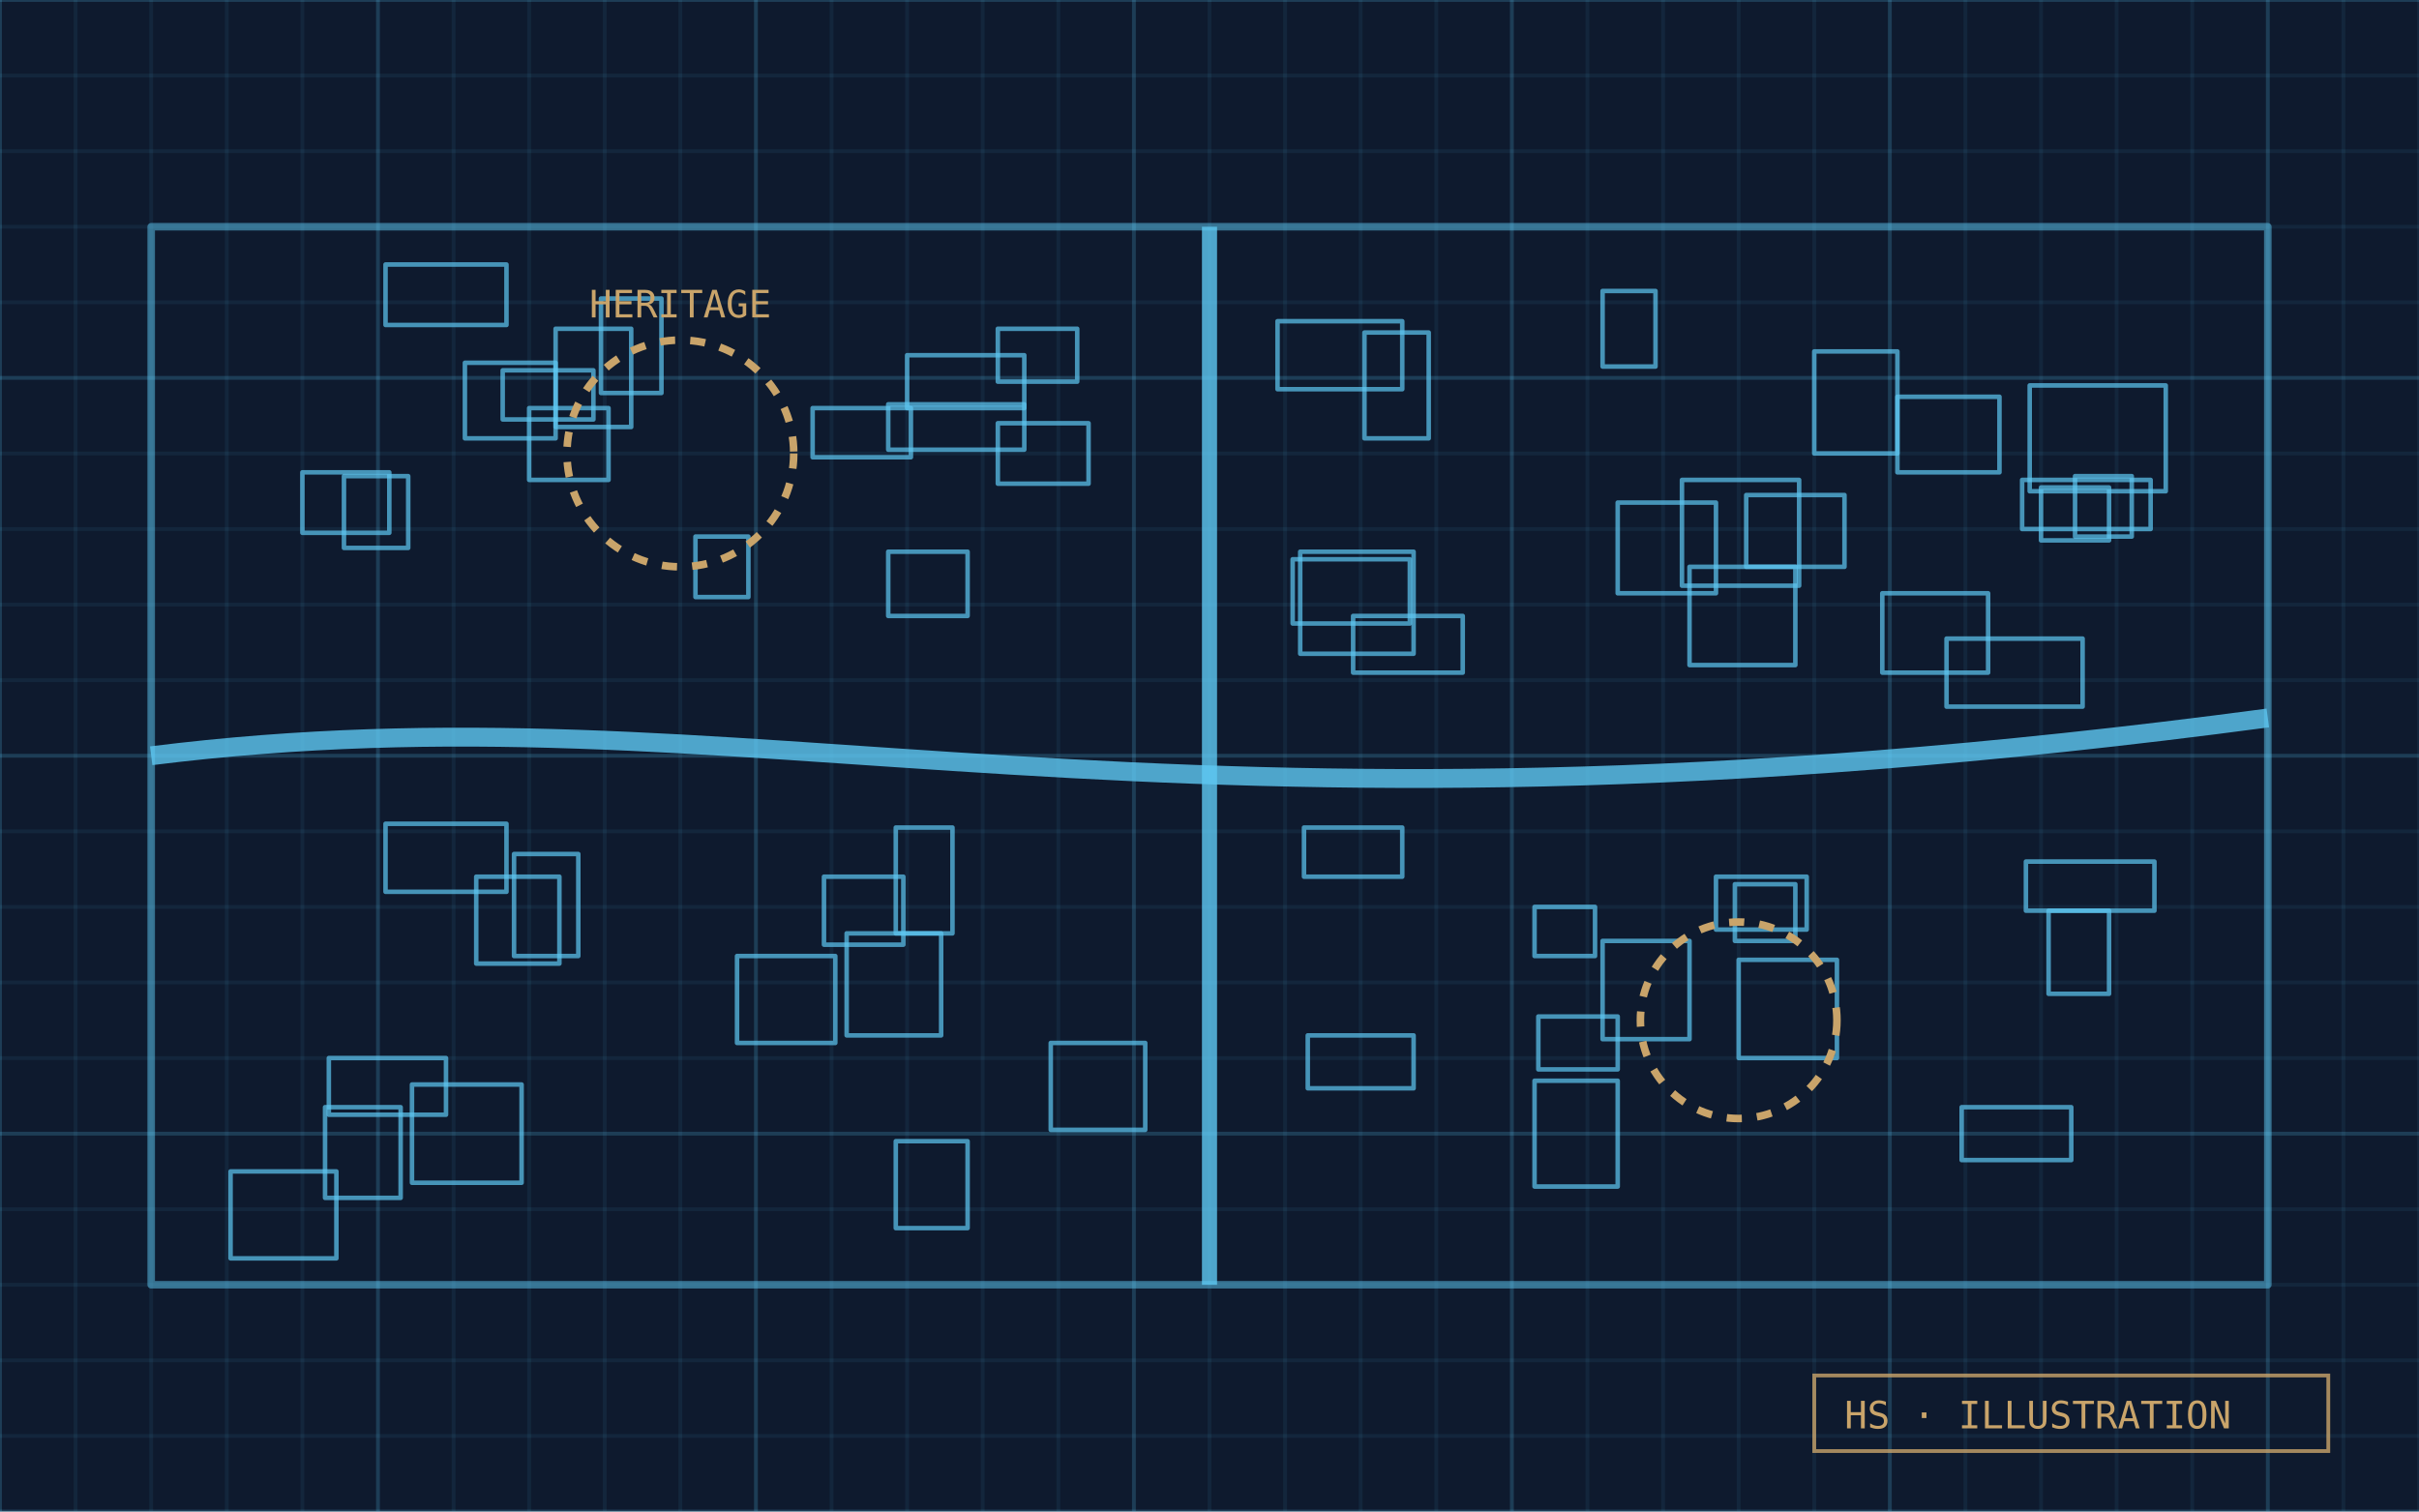
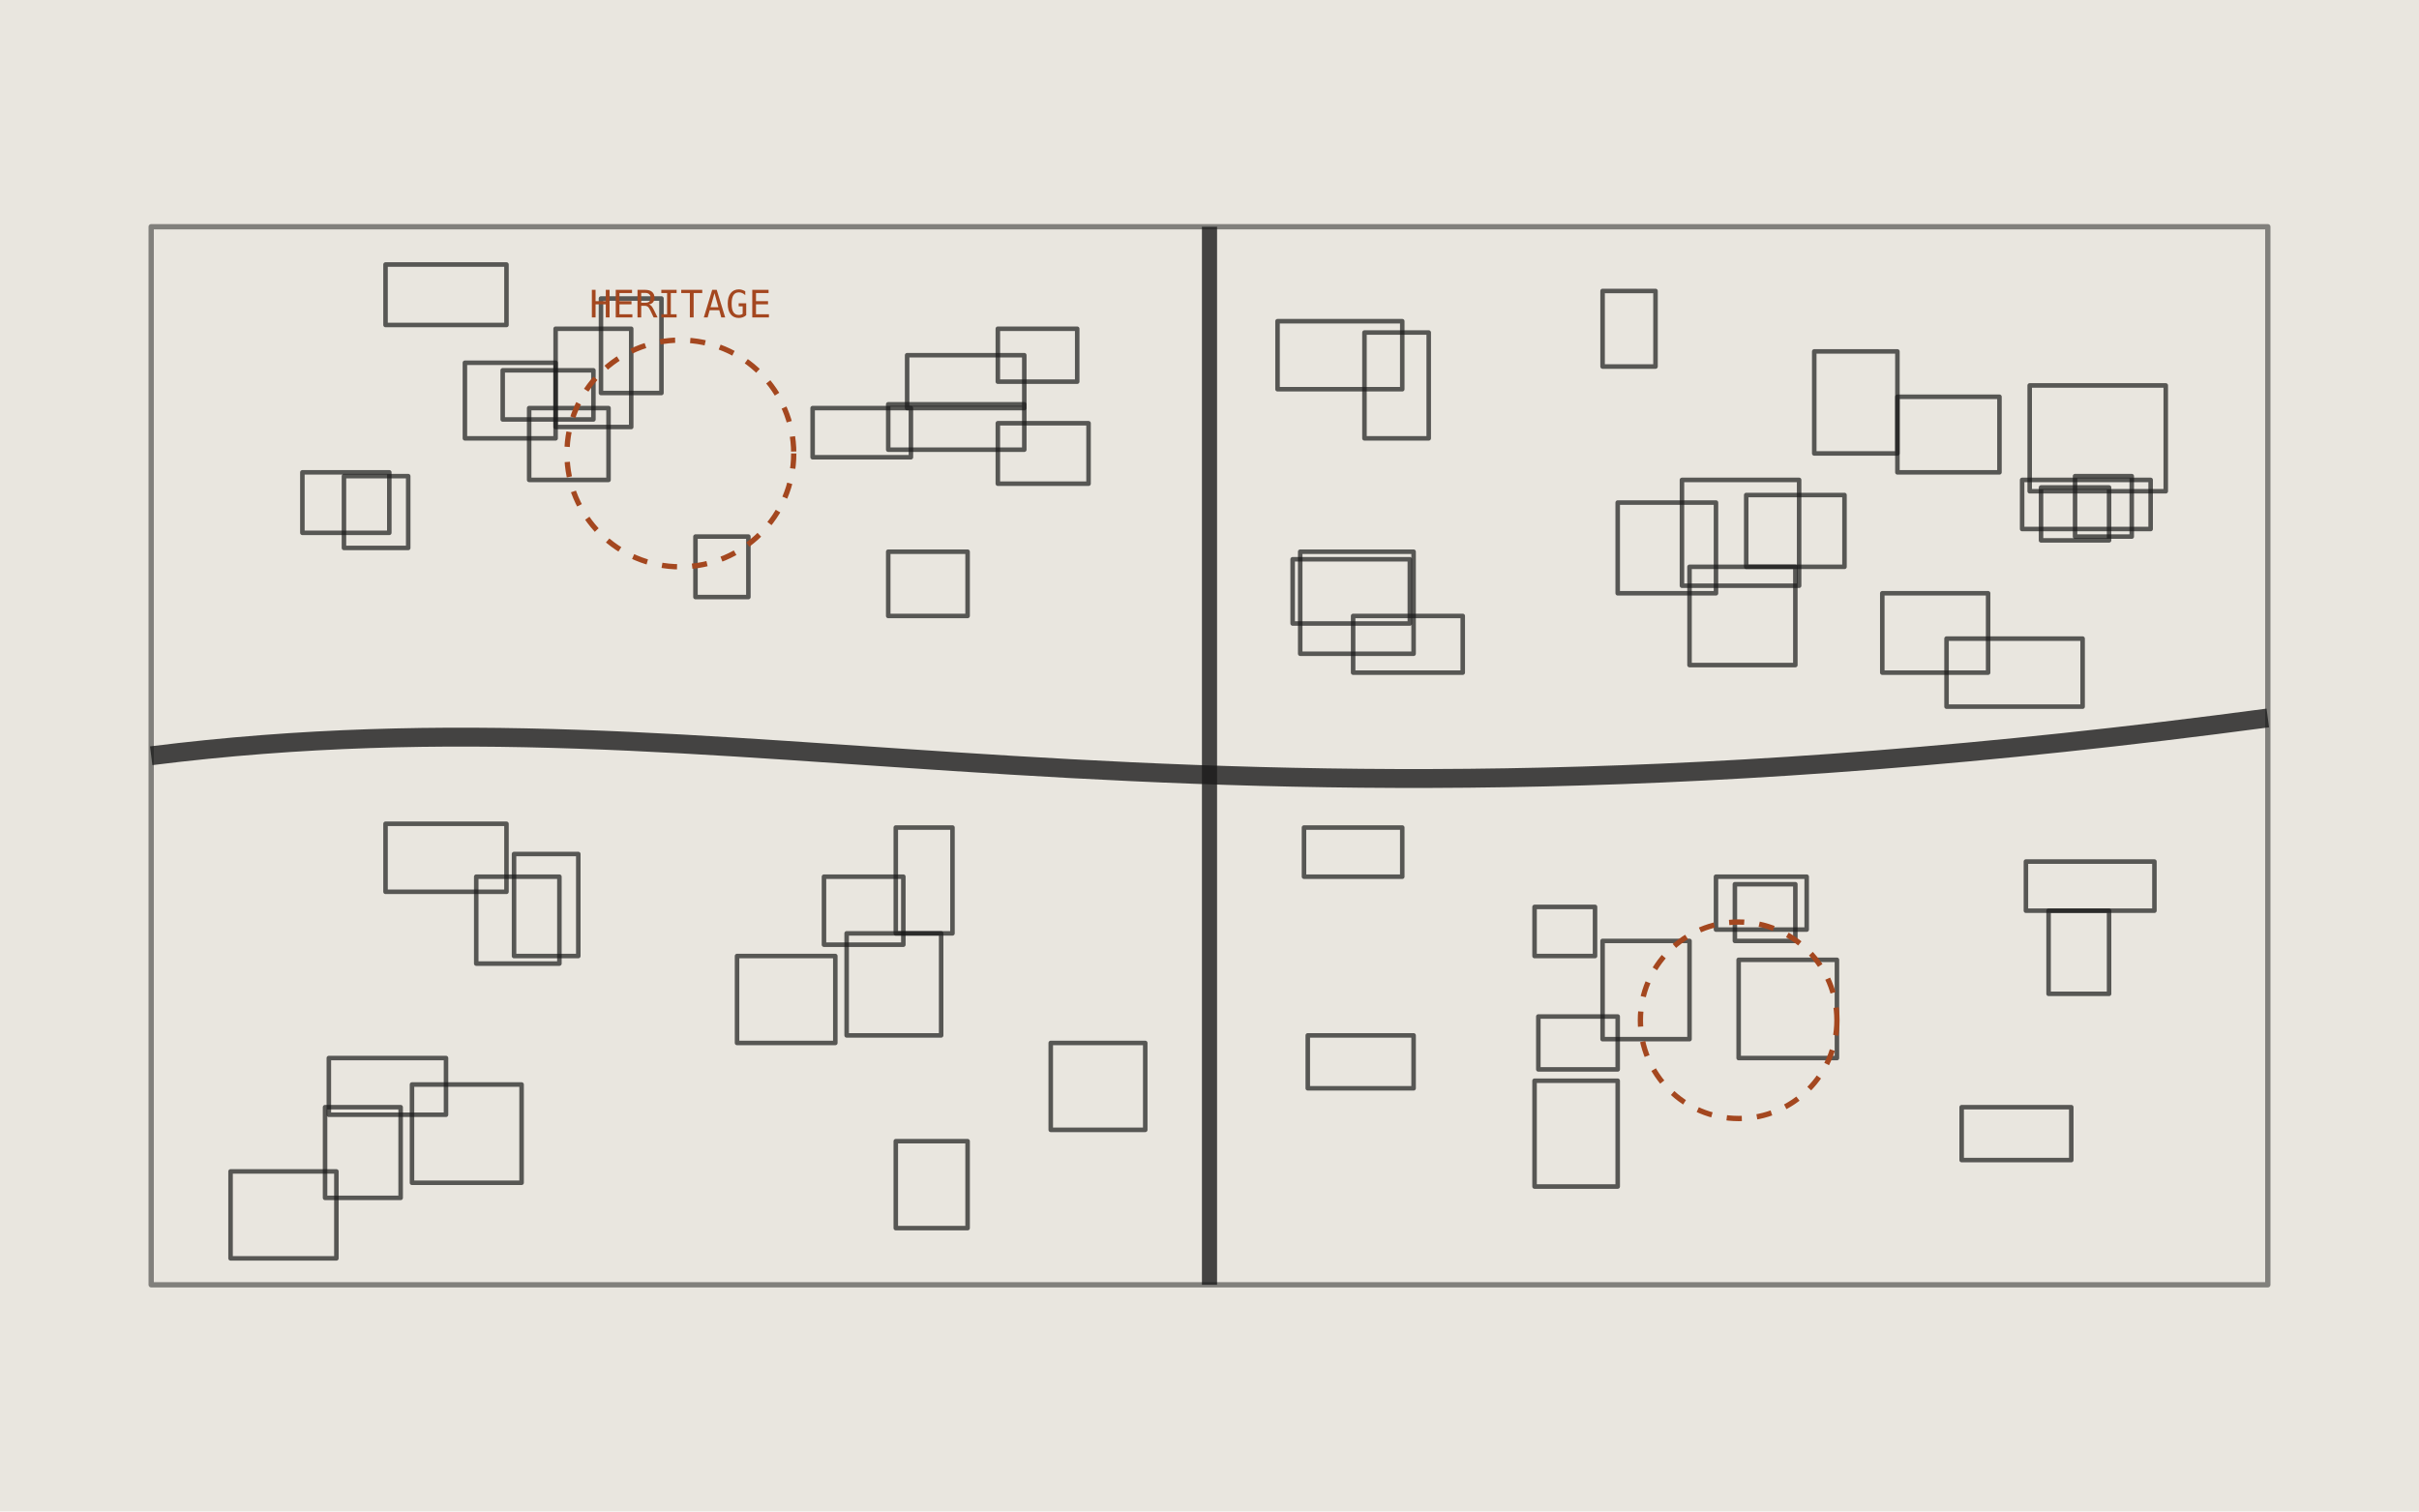
<svg xmlns="http://www.w3.org/2000/svg" viewBox="0 0 640 400" role="img" aria-label="City master plan urban fabric (illustration)">
-   <rect width="640" height="400" fill="#0E1A2E" />
-   <g stroke="#5EC8F2" stroke-opacity=".07">
-     <path d="M0 0V400" />
-     <path d="M20 0V400" />
-     <path d="M40 0V400" />
-     <path d="M60 0V400" />
-     <path d="M80 0V400" />
-     <path d="M100 0V400" />
-     <path d="M120 0V400" />
-     <path d="M140 0V400" />
-     <path d="M160 0V400" />
-     <path d="M180 0V400" />
-     <path d="M200 0V400" />
-     <path d="M220 0V400" />
-     <path d="M240 0V400" />
-     <path d="M260 0V400" />
-     <path d="M280 0V400" />
-     <path d="M300 0V400" />
-     <path d="M320 0V400" />
-     <path d="M340 0V400" />
-     <path d="M360 0V400" />
-     <path d="M380 0V400" />
-     <path d="M400 0V400" />
-     <path d="M420 0V400" />
-     <path d="M440 0V400" />
-     <path d="M460 0V400" />
-     <path d="M480 0V400" />
-     <path d="M500 0V400" />
-     <path d="M520 0V400" />
-     <path d="M540 0V400" />
-     <path d="M560 0V400" />
-     <path d="M580 0V400" />
-     <path d="M600 0V400" />
-     <path d="M620 0V400" />
-     <path d="M640 0V400" />
-     <path d="M0 0H640" />
-     <path d="M0 20H640" />
-     <path d="M0 40H640" />
-     <path d="M0 60H640" />
-     <path d="M0 80H640" />
-     <path d="M0 100H640" />
-     <path d="M0 120H640" />
-     <path d="M0 140H640" />
-     <path d="M0 160H640" />
-     <path d="M0 180H640" />
-     <path d="M0 200H640" />
-     <path d="M0 220H640" />
-     <path d="M0 240H640" />
-     <path d="M0 260H640" />
-     <path d="M0 280H640" />
-     <path d="M0 300H640" />
-     <path d="M0 320H640" />
-     <path d="M0 340H640" />
-     <path d="M0 360H640" />
-     <path d="M0 380H640" />
-     <path d="M0 400H640" />
-   </g>
-   <g stroke="#5EC8F2" stroke-opacity=".14">
-     <path d="M0 0V400" />
-     <path d="M100 0V400" />
-     <path d="M200 0V400" />
-     <path d="M300 0V400" />
-     <path d="M400 0V400" />
-     <path d="M500 0V400" />
-     <path d="M600 0V400" />
-     <path d="M0 0H640" />
-     <path d="M0 100H640" />
-     <path d="M0 200H640" />
-     <path d="M0 300H640" />
-     <path d="M0 400H640" />
-   </g>
-   <g fill="none" stroke="#5EC8F2" stroke-width="2" stroke-linejoin="round">
+   <rect width="640" height="400" fill="#E9E6DF" />
+   <g fill="none" stroke="#1B1B1B" stroke-width="1.4" stroke-linejoin="round">
    <path d="M40 60H600V340H40Z" stroke-opacity=".5" />
    <path d="M40 200C200 180 300 230 600 190" stroke-width="5" stroke-opacity=".8" />
    <path d="M320 60V340" stroke-width="4" stroke-opacity=".8" />
    <rect x="215" y="108" width="26" height="13" stroke-width="1.2" stroke-opacity=".7" />
    <rect x="87" y="280" width="31" height="15" stroke-width="1.2" stroke-opacity=".7" />
    <rect x="237" y="219" width="15" height="28" stroke-width="1.2" stroke-opacity=".7" />
    <rect x="159" y="79" width="16" height="25" stroke-width="1.2" stroke-opacity=".7" />
    <rect x="264" y="87" width="21" height="14" stroke-width="1.2" stroke-opacity=".7" />
    <rect x="535" y="127" width="34" height="13" stroke-width="1.2" stroke-opacity=".7" />
    <rect x="345" y="219" width="26" height="13" stroke-width="1.2" stroke-opacity=".7" />
    <rect x="549" y="126" width="15" height="16" stroke-width="1.2" stroke-opacity=".7" />
    <rect x="342" y="148" width="31" height="17" stroke-width="1.2" stroke-opacity=".7" />
    <rect x="102" y="218" width="32" height="18" stroke-width="1.2" stroke-opacity=".7" />
    <rect x="240" y="94" width="31" height="14" stroke-width="1.2" stroke-opacity=".7" />
    <rect x="338" y="85" width="33" height="18" stroke-width="1.2" stroke-opacity=".7" />
    <rect x="447" y="150" width="28" height="26" stroke-width="1.2" stroke-opacity=".7" />
    <rect x="235" y="146" width="21" height="17" stroke-width="1.2" stroke-opacity=".7" />
    <rect x="407" y="269" width="21" height="14" stroke-width="1.2" stroke-opacity=".7" />
    <rect x="344" y="146" width="30" height="27" stroke-width="1.2" stroke-opacity=".7" />
    <rect x="498" y="157" width="28" height="21" stroke-width="1.2" stroke-opacity=".7" />
    <rect x="361" y="88" width="17" height="28" stroke-width="1.2" stroke-opacity=".7" />
    <rect x="264" y="112" width="24" height="16" stroke-width="1.2" stroke-opacity=".7" />
    <rect x="542" y="241" width="16" height="22" stroke-width="1.2" stroke-opacity=".7" />
    <rect x="224" y="247" width="25" height="27" stroke-width="1.2" stroke-opacity=".7" />
    <rect x="346" y="274" width="28" height="14" stroke-width="1.2" stroke-opacity=".7" />
    <rect x="480" y="93" width="22" height="27" stroke-width="1.2" stroke-opacity=".7" />
    <rect x="406" y="240" width="16" height="13" stroke-width="1.2" stroke-opacity=".7" />
    <rect x="424" y="249" width="23" height="26" stroke-width="1.2" stroke-opacity=".7" />
    <rect x="195" y="253" width="26" height="23" stroke-width="1.2" stroke-opacity=".7" />
    <rect x="61" y="310" width="28" height="23" stroke-width="1.2" stroke-opacity=".7" />
    <rect x="136" y="226" width="17" height="27" stroke-width="1.2" stroke-opacity=".7" />
    <rect x="80" y="125" width="23" height="16" stroke-width="1.2" stroke-opacity=".7" />
    <rect x="428" y="133" width="26" height="24" stroke-width="1.2" stroke-opacity=".7" />
    <rect x="519" y="293" width="29" height="14" stroke-width="1.2" stroke-opacity=".7" />
    <rect x="502" y="105" width="27" height="20" stroke-width="1.2" stroke-opacity=".7" />
    <rect x="540" y="129" width="18" height="14" stroke-width="1.2" stroke-opacity=".7" />
    <rect x="140" y="108" width="21" height="19" stroke-width="1.2" stroke-opacity=".7" />
    <rect x="184" y="142" width="14" height="16" stroke-width="1.2" stroke-opacity=".7" />
    <rect x="537" y="102" width="36" height="28" stroke-width="1.2" stroke-opacity=".7" />
    <rect x="536" y="228" width="34" height="13" stroke-width="1.2" stroke-opacity=".7" />
    <rect x="147" y="87" width="20" height="26" stroke-width="1.2" stroke-opacity=".7" />
    <rect x="133" y="98" width="24" height="13" stroke-width="1.2" stroke-opacity=".7" />
    <rect x="102" y="70" width="32" height="16" stroke-width="1.2" stroke-opacity=".7" />
    <rect x="86" y="293" width="20" height="24" stroke-width="1.2" stroke-opacity=".7" />
    <rect x="126" y="232" width="22" height="23" stroke-width="1.2" stroke-opacity=".7" />
    <rect x="358" y="163" width="29" height="15" stroke-width="1.2" stroke-opacity=".7" />
    <rect x="109" y="287" width="29" height="26" stroke-width="1.2" stroke-opacity=".7" />
    <rect x="123" y="96" width="24" height="20" stroke-width="1.2" stroke-opacity=".7" />
    <rect x="235" y="107" width="36" height="12" stroke-width="1.2" stroke-opacity=".7" />
    <rect x="406" y="286" width="22" height="28" stroke-width="1.2" stroke-opacity=".7" />
    <rect x="237" y="302" width="19" height="23" stroke-width="1.2" stroke-opacity=".7" />
    <rect x="445" y="127" width="31" height="28" stroke-width="1.2" stroke-opacity=".7" />
    <rect x="218" y="232" width="21" height="18" stroke-width="1.2" stroke-opacity=".7" />
    <rect x="462" y="131" width="26" height="19" stroke-width="1.2" stroke-opacity=".7" />
    <rect x="424" y="77" width="14" height="20" stroke-width="1.2" stroke-opacity=".7" />
    <rect x="278" y="276" width="25" height="23" stroke-width="1.2" stroke-opacity=".7" />
    <rect x="91" y="126" width="17" height="19" stroke-width="1.2" stroke-opacity=".7" />
    <rect x="459" y="234" width="16" height="15" stroke-width="1.2" stroke-opacity=".7" />
    <rect x="515" y="169" width="36" height="18" stroke-width="1.2" stroke-opacity=".7" />
    <rect x="454" y="232" width="24" height="14" stroke-width="1.2" stroke-opacity=".7" />
    <rect x="460" y="254" width="26" height="26" stroke-width="1.2" stroke-opacity=".7" />
-     <circle cx="180" cy="120" r="30" stroke="#C9A46A" stroke-dasharray="4 4" />
-     <circle cx="460" cy="270" r="26" stroke="#C9A46A" stroke-dasharray="4 4" />
-     <text x="180" y="84" font-family="ui-monospace,Consolas,monospace" font-size="10" fill="#C9A46A" fill-opacity="1" stroke="none" text-anchor="middle">HERITAGE</text>
+     <circle cx="180" cy="120" r="30" stroke="#A4471F" stroke-dasharray="4 4" />
+     <circle cx="460" cy="270" r="26" stroke="#A4471F" stroke-dasharray="4 4" />
+     <text x="180" y="84" font-family="ui-monospace,Consolas,monospace" font-size="10" fill="#A4471F" fill-opacity="1" stroke="none" text-anchor="middle">HERITAGE</text>
  </g>
-   <path d="M480 364h136v20h-136z" fill="none" stroke="#C9A46A" stroke-opacity=".8" />
-   <text x="488" y="378" font-family="ui-monospace,Consolas,monospace" font-size="10" fill="#C9A46A">HS · ILLUSTRATION</text>
</svg>
